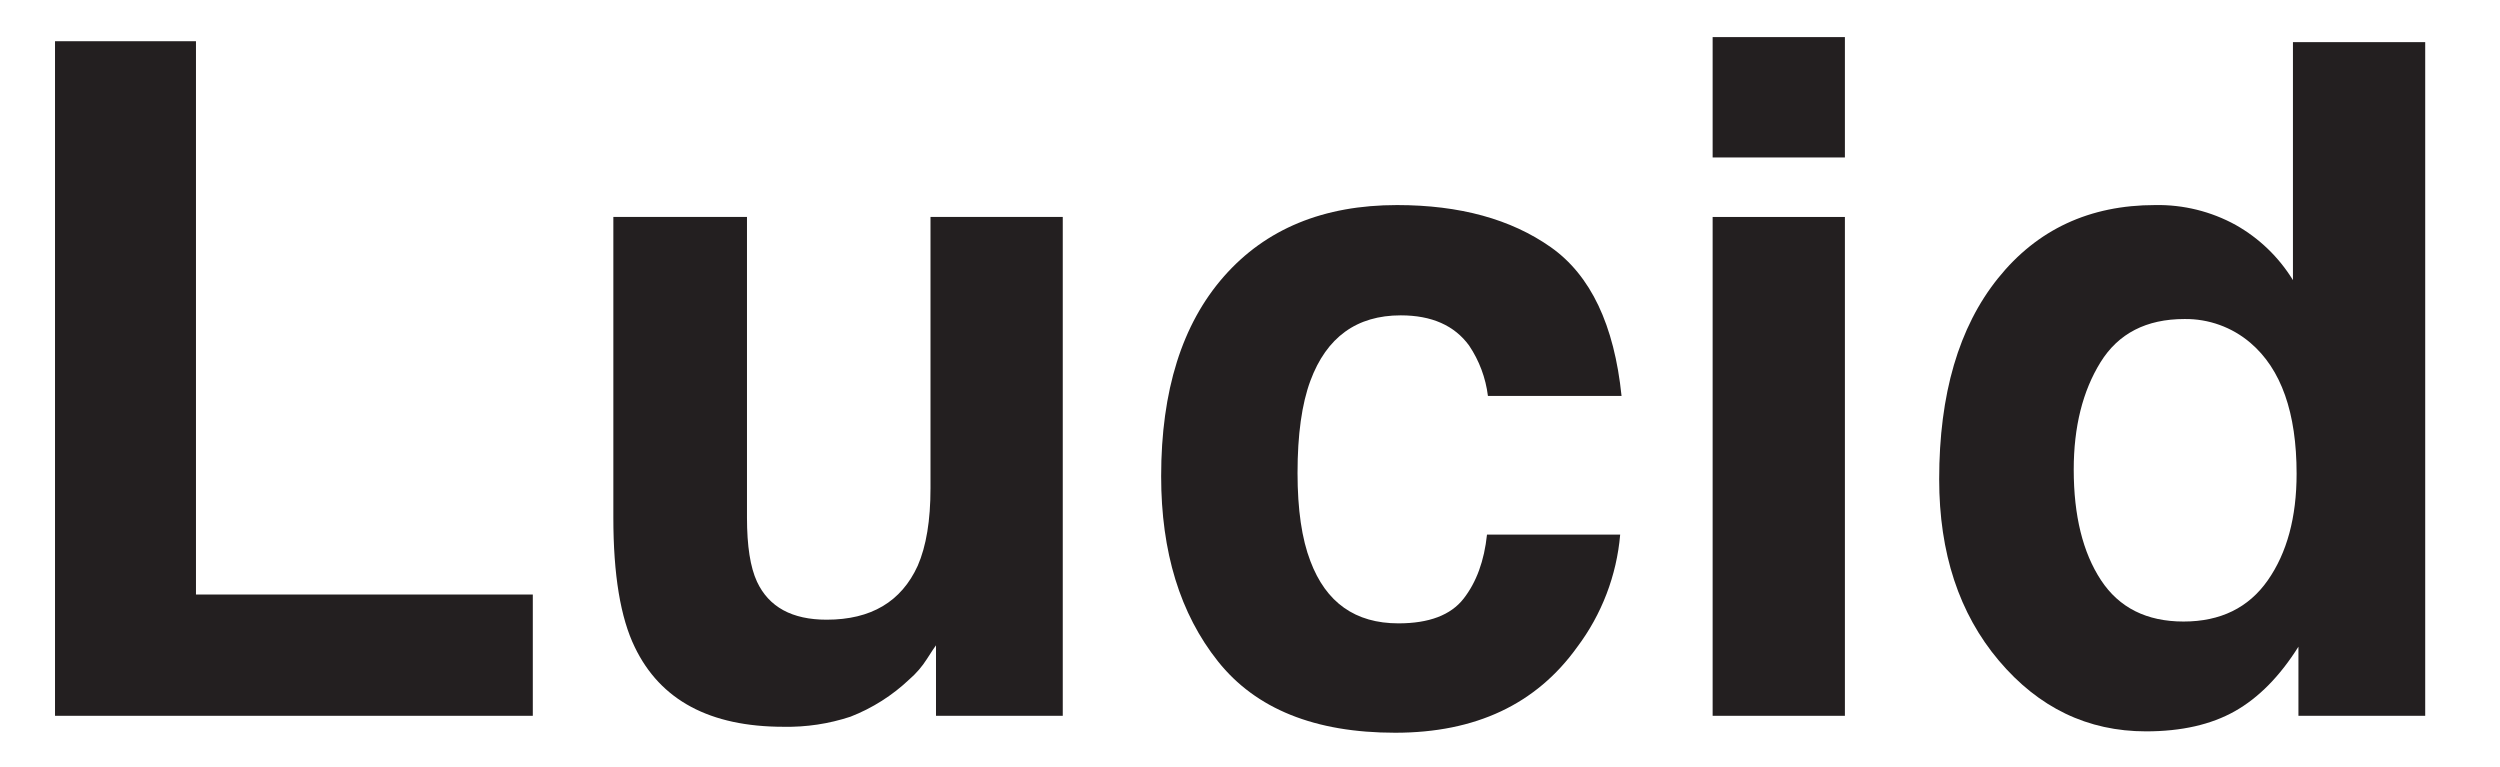
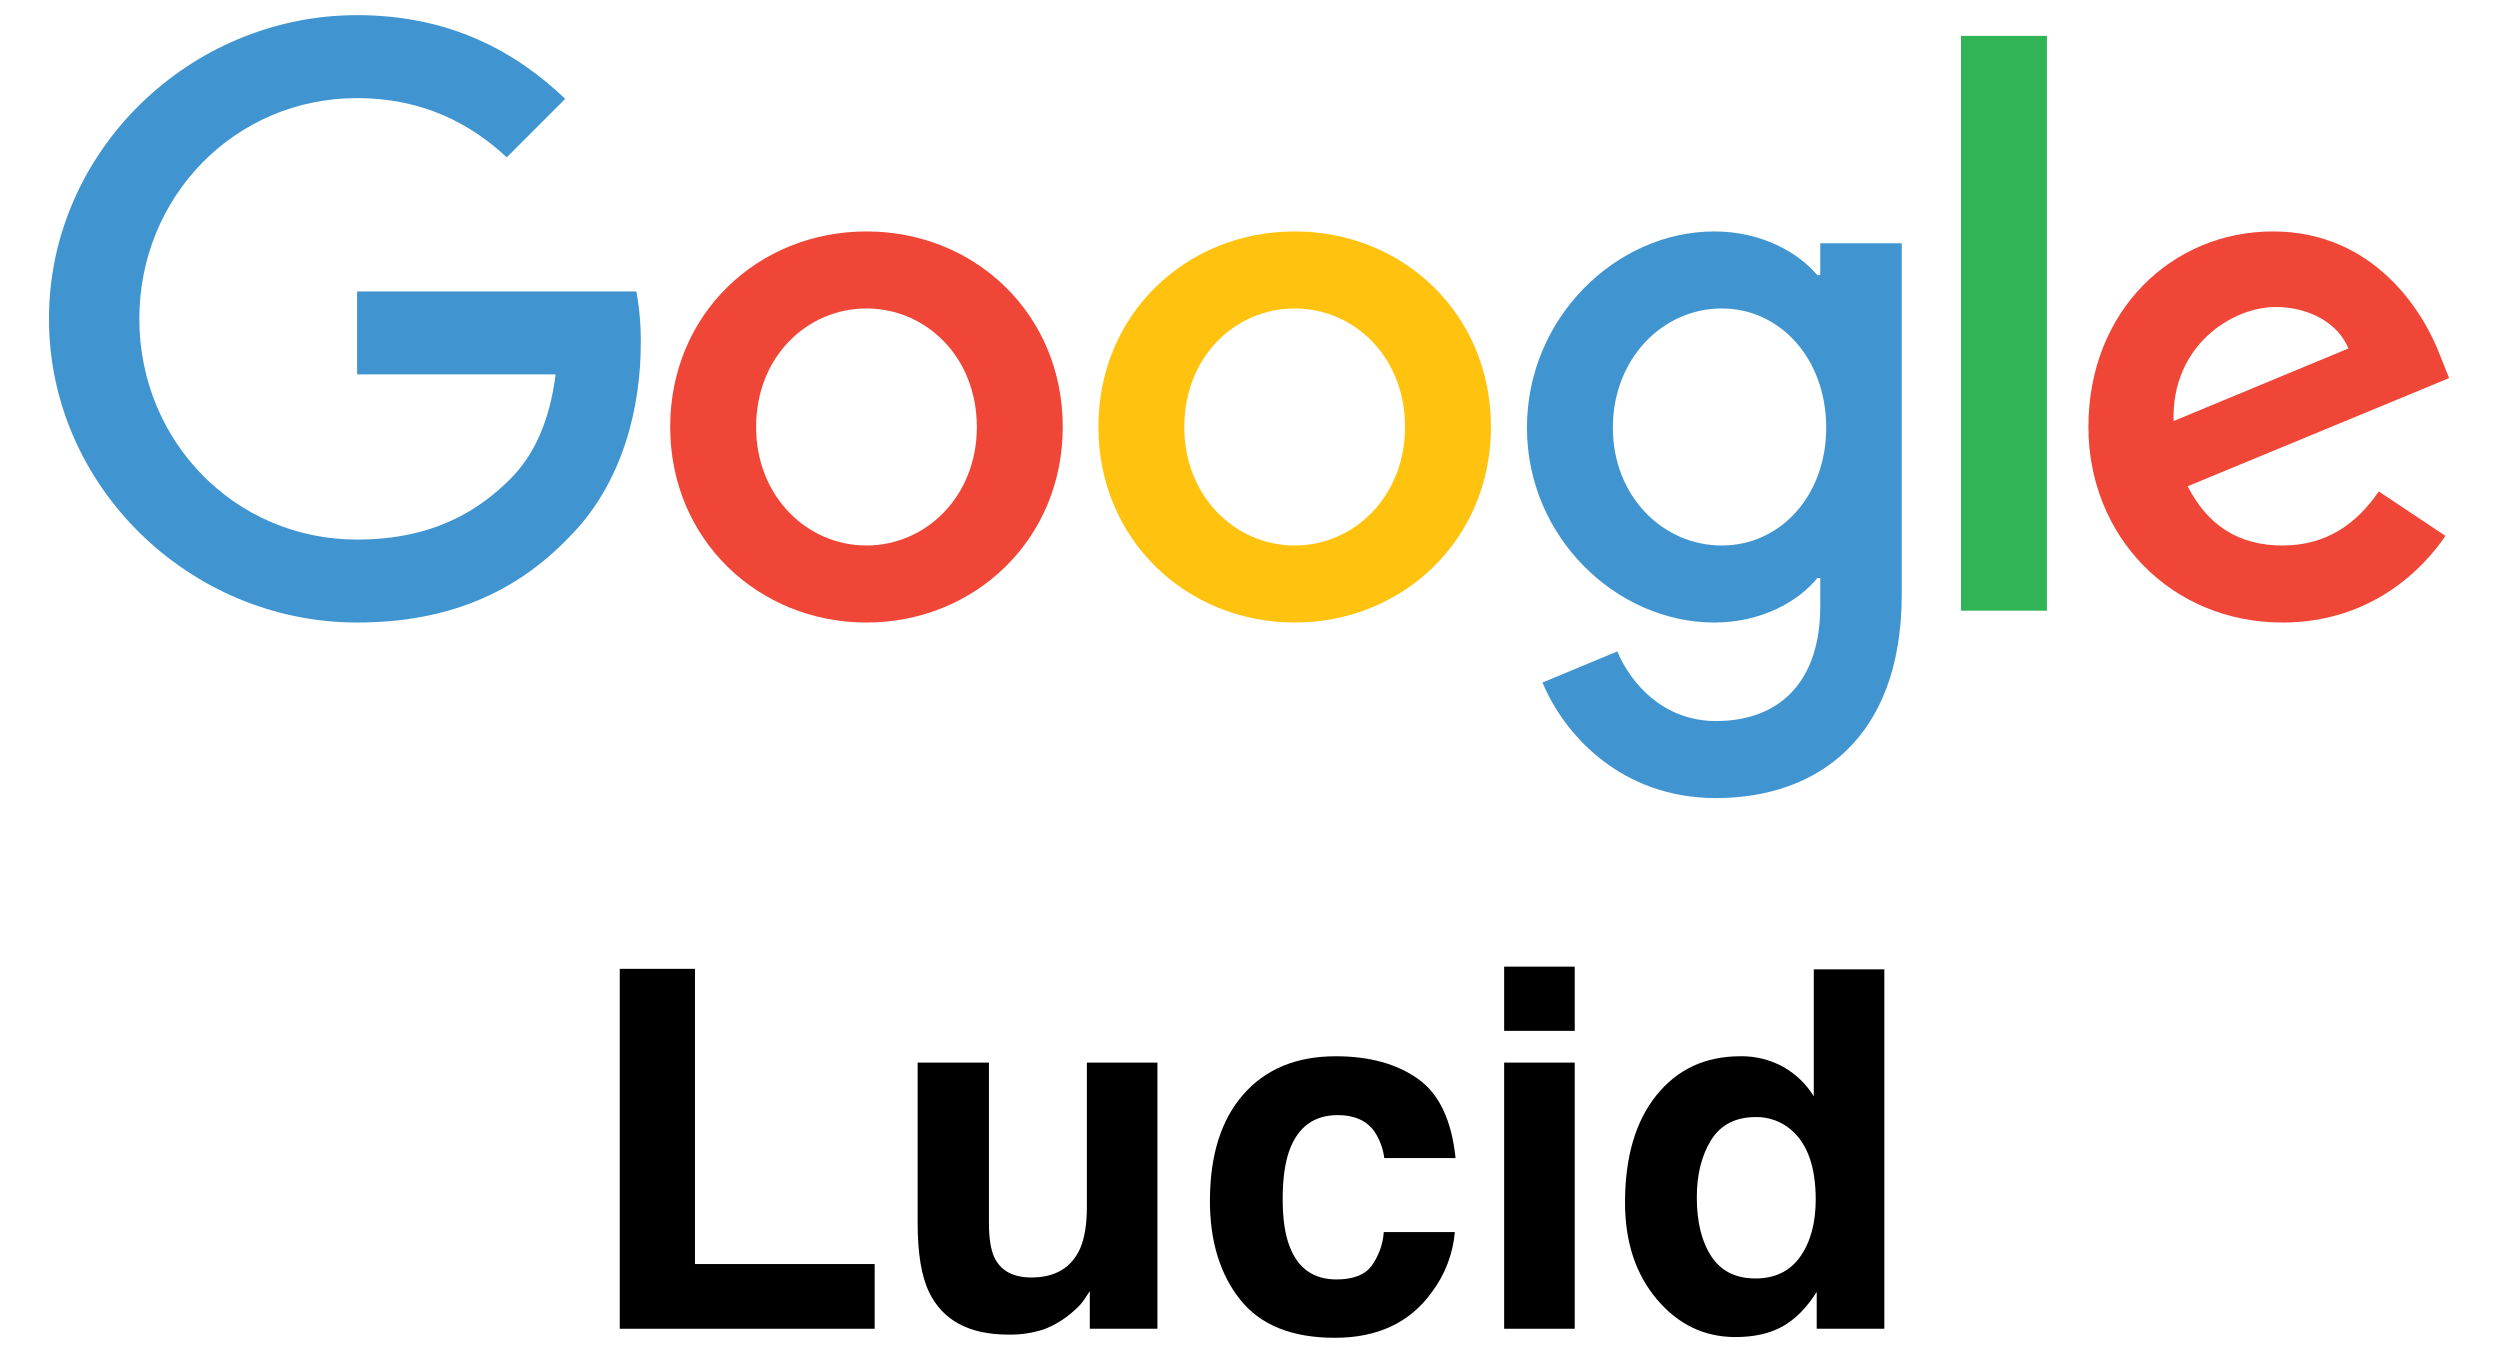
- <svg xmlns="http://www.w3.org/2000/svg" id="Layer_1" data-name="Layer 1" viewBox="0 0 502.643 154.054">
+ <svg xmlns="http://www.w3.org/2000/svg" id="content" viewBox="0 0 889 479.062">
  <defs>
-     <style>.cls-1{fill:#231f20;}</style>
+     <style>.cls-1{fill:#4095d1;}.cls-2{fill:#ef4637;}.cls-3{fill:#ffc20e;}.cls-4{fill:#30b455;}.cls-5{fill:none;}</style>
  </defs>
-   <path class="cls-1" d="M11.061,8.288H39.401V119.533h67.723v24.384H11.061Z" />
-   <path class="cls-1" d="M150.186,43.622v60.453q0,8.558,2.014,12.882,3.571,7.638,14.008,7.638,13.366,0,18.312-10.859,2.563-5.887,2.563-15.55V43.622H213.677v100.296H188.189V129.747q-.367.462-1.835,2.76a18.417,18.417,0,0,1-3.487,4.049,36.388,36.388,0,0,1-11.883,7.545,40.427,40.427,0,0,1-13.442,2.024q-22.204,0-29.912-16.01-4.314-8.834-4.312-26.041V43.622Z" />
-   <path class="cls-1" d="M299.158,79.599a23.245,23.245,0,0,0-3.782-10.122q-4.429-6.073-13.743-6.073-13.285,0-18.172,13.158-2.584,6.977-2.582,18.54,0,11.016,2.582,17.714,4.704,12.515,17.71,12.514,9.223,0,13.098-4.968,3.872-4.969,4.703-12.882h26.777a43.864,43.864,0,0,1-8.659,22.636q-12.344,17.207-36.565,17.206-24.225,0-35.646-14.354-11.422-14.355-11.421-37.222,0-25.806,12.617-40.162,12.618-14.354,34.817-14.354,18.88,0,30.902,8.465,12.019,8.467,14.23,29.905Z" />
-   <path class="cls-1" d="M370.93,31.659H344.338v-24.2h26.592ZM344.338,43.622h26.592v100.296H344.338Z" />
-   <path class="cls-1" d="M449.51,45.232a31.867,31.867,0,0,1,11.503,11.088V8.472H487.605V143.917H462.117V130.023q-5.614,8.926-12.79,12.974-7.177,4.047-17.851,4.048-17.575,0-29.583-14.216Q389.885,118.613,389.885,96.346q0-25.672,11.825-40.395,11.821-14.721,31.606-14.722A32.351,32.351,0,0,1,449.51,45.232Zm6.441,71.448q5.798-8.281,5.797-21.438,0-18.402-9.292-26.316a20.012,20.012,0,0,0-13.25-4.784q-11.503,0-16.885,8.695-5.382,8.695-5.383,21.578,0,13.895,5.475,22.221,5.473,8.329,16.609,8.328Q450.154,124.963,455.951,116.68Z" />
+   <path class="cls-1" d="M17.412,113.379c0-59.527,50.046-107.993,109.574-107.993,32.925,0,56.367,12.907,74.015,29.764l-20.808,20.808C167.549,44.106,150.428,34.887,126.986,34.887c-43.461,0-77.439,35.032-77.439,78.492,0,43.461,33.978,78.493,77.439,78.493,28.183,0,44.25-11.326,54.523-21.599,8.43-8.429,13.96-20.545,16.068-37.139h-70.591v-29.5h99.3a96.11,96.11,0,0,1,1.581,18.438c0,22.125-6.059,49.518-25.55,69.01-18.963,19.754-43.197,30.29-75.331,30.29C67.457,221.371,17.412,172.907,17.412,113.379Z" />
+   <path class="cls-2" d="M308.118,82.298c-38.457,0-69.801,29.237-69.801,69.537,0,40.037,31.344,69.537,69.801,69.537,38.455,0,69.799-29.5,69.799-69.537C377.917,111.535,346.573,82.298,308.118,82.298Zm0,111.68c-21.073,0-39.247-17.384-39.247-42.143,0-25.023,18.174-42.144,39.247-42.144,21.071,0,39.245,17.121,39.245,42.144,0,24.76-18.174,42.144-39.245,42.144Z" />
+   <path class="cls-3" d="M460.386,82.298c-38.457,0-69.801,29.237-69.801,69.537,0,40.037,31.344,69.537,69.801,69.537,38.455,0,69.801-29.5,69.801-69.537C530.187,111.535,498.841,82.298,460.386,82.298Zm0,111.68c-21.071,0-39.247-17.384-39.247-42.143,0-25.023,18.176-42.144,39.247-42.144s39.245,17.121,39.245,42.144c0,24.76-18.174,42.144-39.245,42.144Z" />
+   <path class="cls-1" d="M647.287,86.512V97.839h-1.053c-6.848-8.165-20.018-15.54-36.612-15.54-34.768,0-66.64,30.554-66.64,69.8,0,38.984,31.872,69.273,66.64,69.273,16.594,0,29.764-7.375,36.612-15.803h1.053v10.009c0,26.603-14.223,40.826-37.139,40.826-18.7,0-30.291-13.433-35.031-24.759L548.513,242.707c7.638,18.438,27.919,41.091,61.634,41.091,35.823,0,66.113-21.072,66.113-72.434V86.512Zm-35.031,107.466c-21.071,0-38.72-17.647-38.72-41.88,0-24.495,17.649-42.407,38.72-42.407,20.808,0,37.139,17.911,37.139,42.407C649.395,176.331,633.064,193.978,612.256,193.978Z" />
+   <rect class="cls-4" x="697.332" y="12.762" width="30.554" height="204.396" />
+   <path class="cls-2" d="M811.647,193.978c-15.541,0-26.603-7.111-33.715-21.071l92.98-38.456-3.161-7.902c-5.795-15.54-23.442-44.25-59.528-44.25-35.823,0-65.585,28.184-65.585,69.537,0,38.983,29.499,69.537,69.009,69.537,31.87,0,50.309-19.491,57.947-30.817l-23.706-15.803C837.987,186.34,827.188,193.978,811.647,193.978ZM809.276,109.165c12.117,0,22.389,6.059,25.814,14.75L772.928,149.728C772.137,122.861,793.736,109.165,809.276,109.165Z" />
+   <rect class="cls-5" x="15.925" y="5.215" width="856" height="279.846" />
+   <path d="M220.385,344.52h26.743V449.495h63.906v23.01H220.385Z" />
+   <path d="M351.669,377.861V434.908q0,8.074,1.901,12.156,3.37,7.207,13.218,7.206,12.613,0,17.28-10.245,2.418-5.556,2.419-14.675V377.861h25.093v94.644H387.53V459.133q-.346.437-1.731,2.605a17.389,17.389,0,0,1-3.29,3.82,34.346,34.346,0,0,1-11.213,7.12,38.149,38.149,0,0,1-12.685,1.91q-20.953,0-28.226-15.108-4.07-8.335-4.069-24.572V377.861Z" />
+   <path d="M492.244,411.812a21.938,21.938,0,0,0-3.567-9.551q-4.181-5.73-12.969-5.73-12.536,0-17.147,12.416-2.439,6.583-2.437,17.495,0,10.395,2.437,16.716,4.438,11.808,16.712,11.809,8.704,0,12.359-4.689a23.296,23.296,0,0,0,4.438-12.155h25.268a41.393,41.393,0,0,1-8.17,21.359q-11.648,16.238-34.505,16.237-22.86,0-33.636-13.546-10.777-13.544-10.777-35.124,0-24.352,11.906-37.898,11.906-13.545,32.855-13.545,17.817,0,29.159,7.988,11.341,7.989,13.429,28.219Z" />
+   <path d="M559.971,366.574H534.877V343.738H559.971ZM534.877,377.861H559.971v94.644H534.877Z" />
+   <path d="M634.123,379.381a30.072,30.072,0,0,1,10.854,10.463V344.693h25.094V472.505H646.019V459.394q-5.297,8.423-12.069,12.243-6.772,3.82-16.845,3.82-16.586,0-27.915-13.415-11.332-13.415-11.332-34.428,0-24.224,11.158-38.117,11.156-13.891,29.825-13.893A30.534,30.534,0,0,1,634.123,379.381Zm6.078,67.423q5.47-7.815,5.47-20.231,0-17.364-8.77-24.833a18.883,18.883,0,0,0-12.503-4.515q-10.856,0-15.934,8.205-5.079,8.206-5.079,20.361,0,13.112,5.166,20.969,5.165,7.86,15.673,7.858Q634.729,454.618,640.201,446.804Z" />
</svg>
